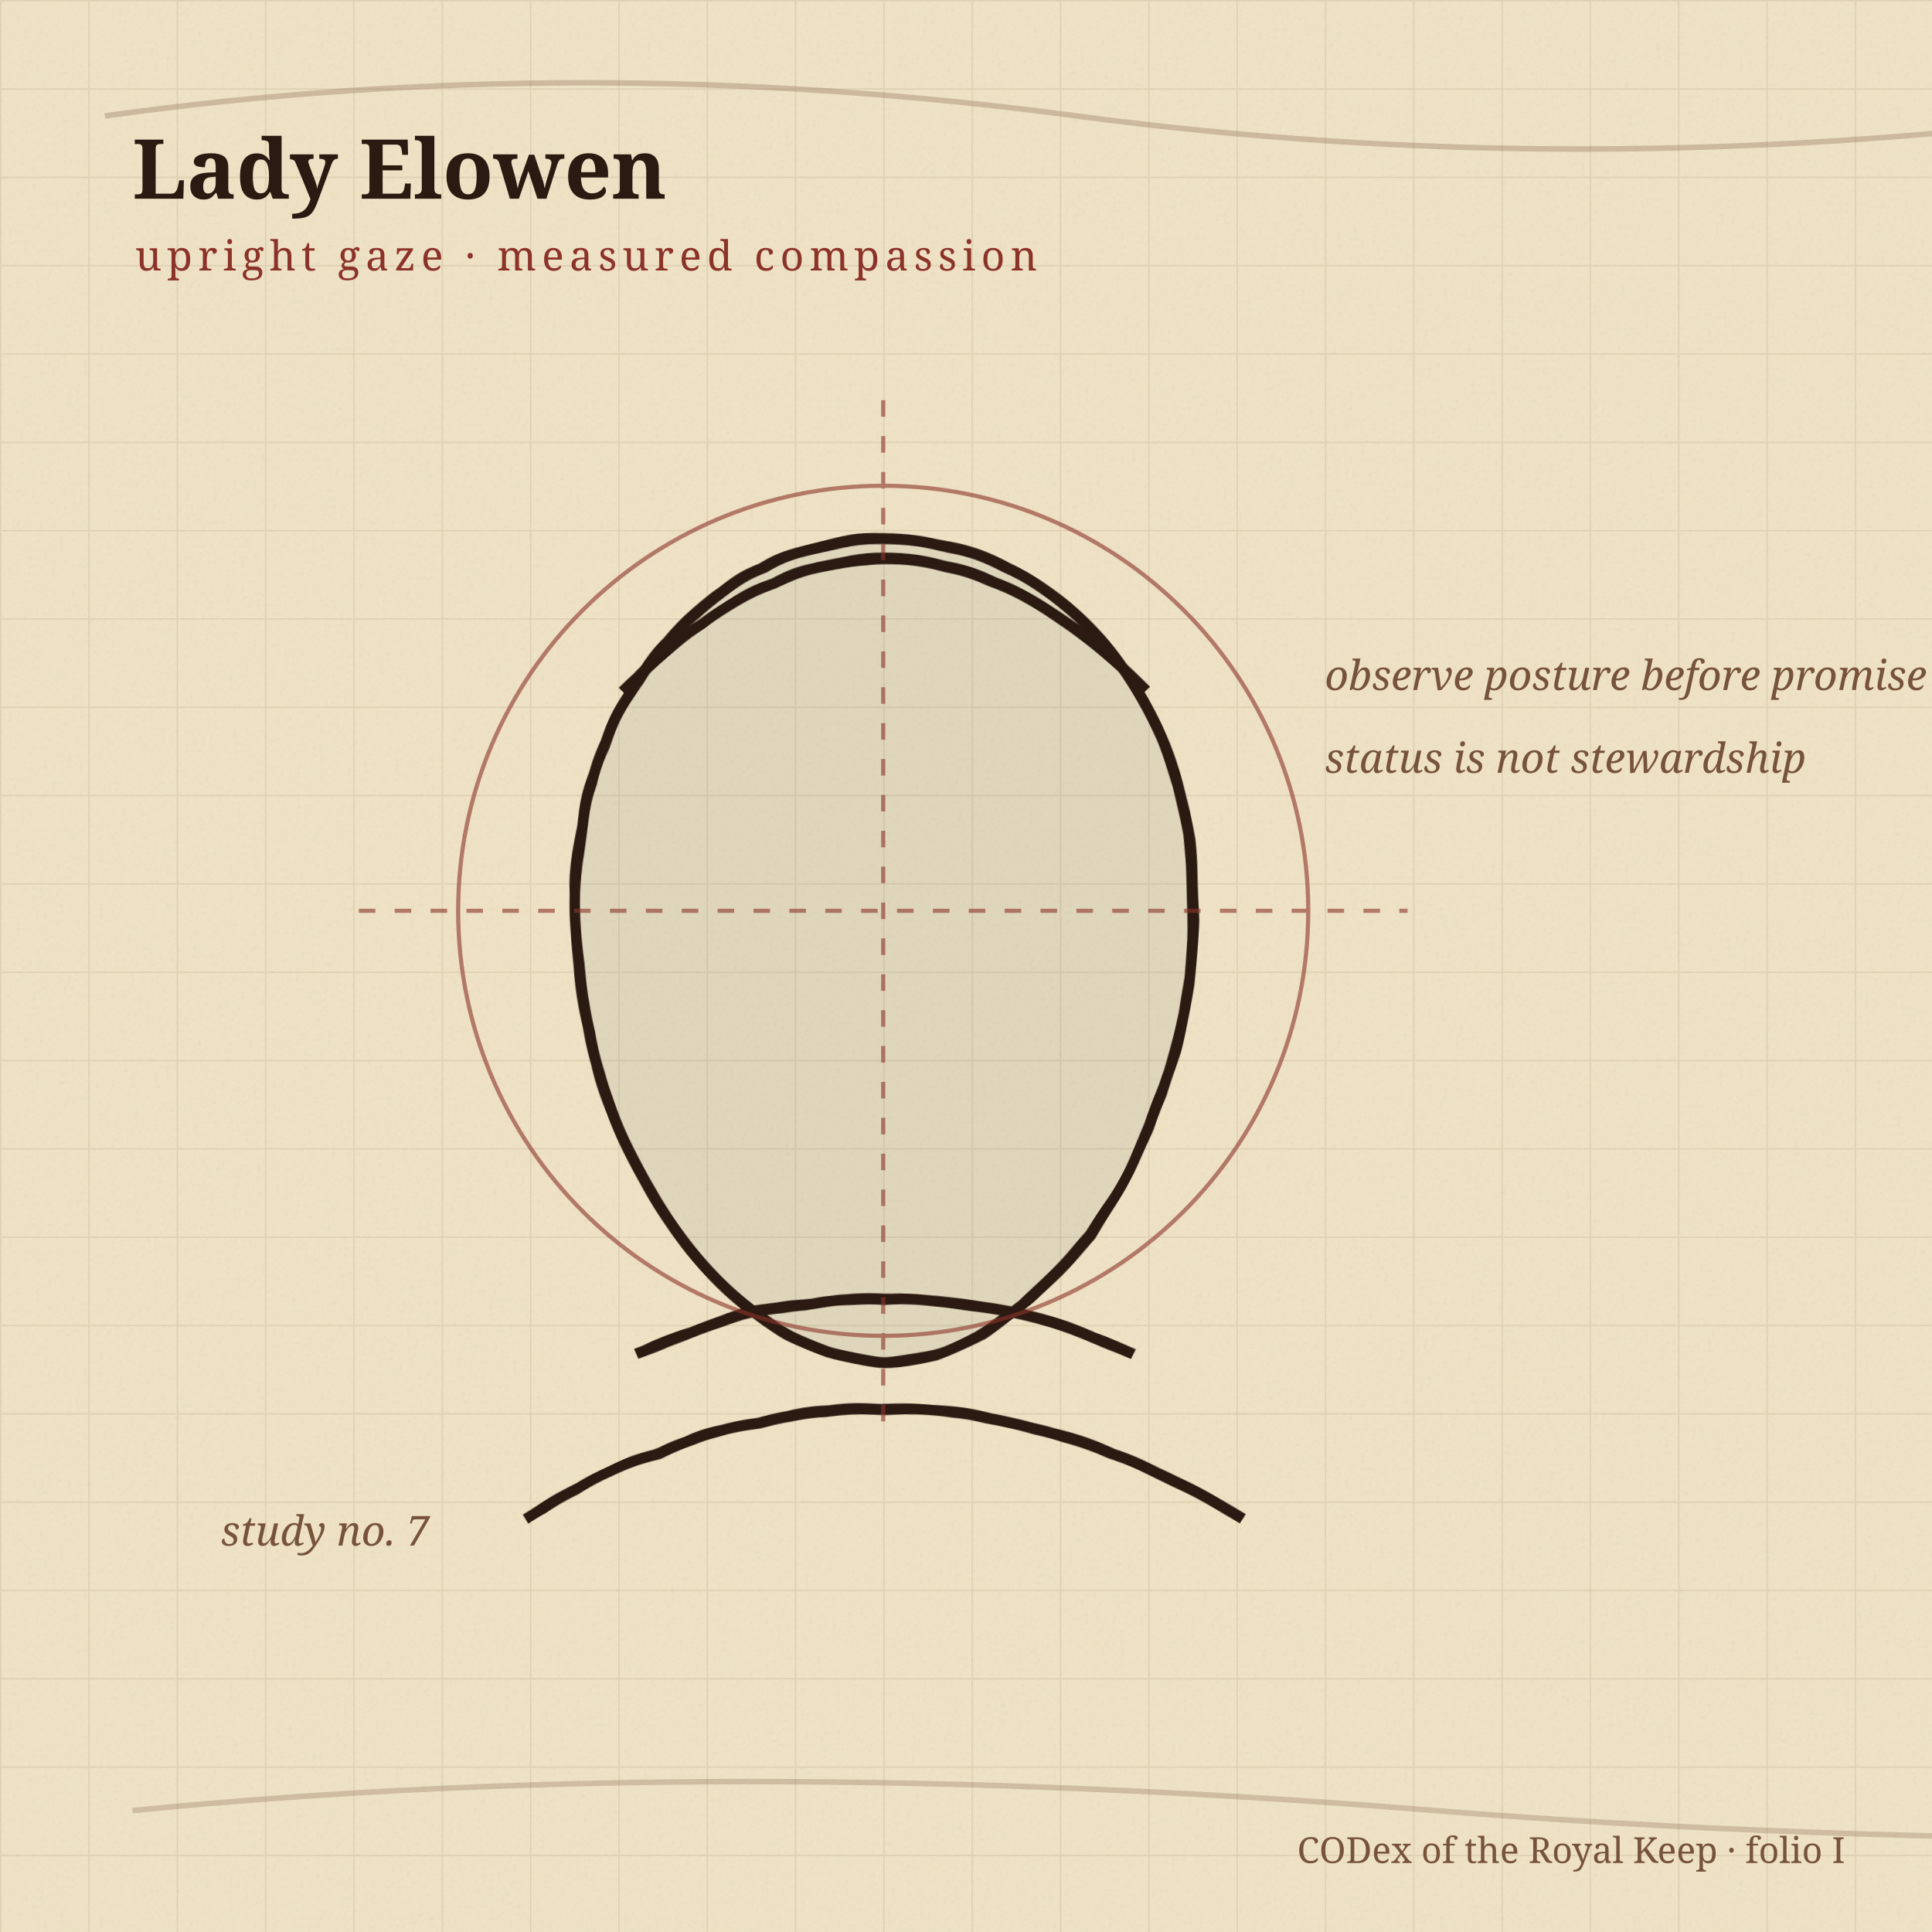
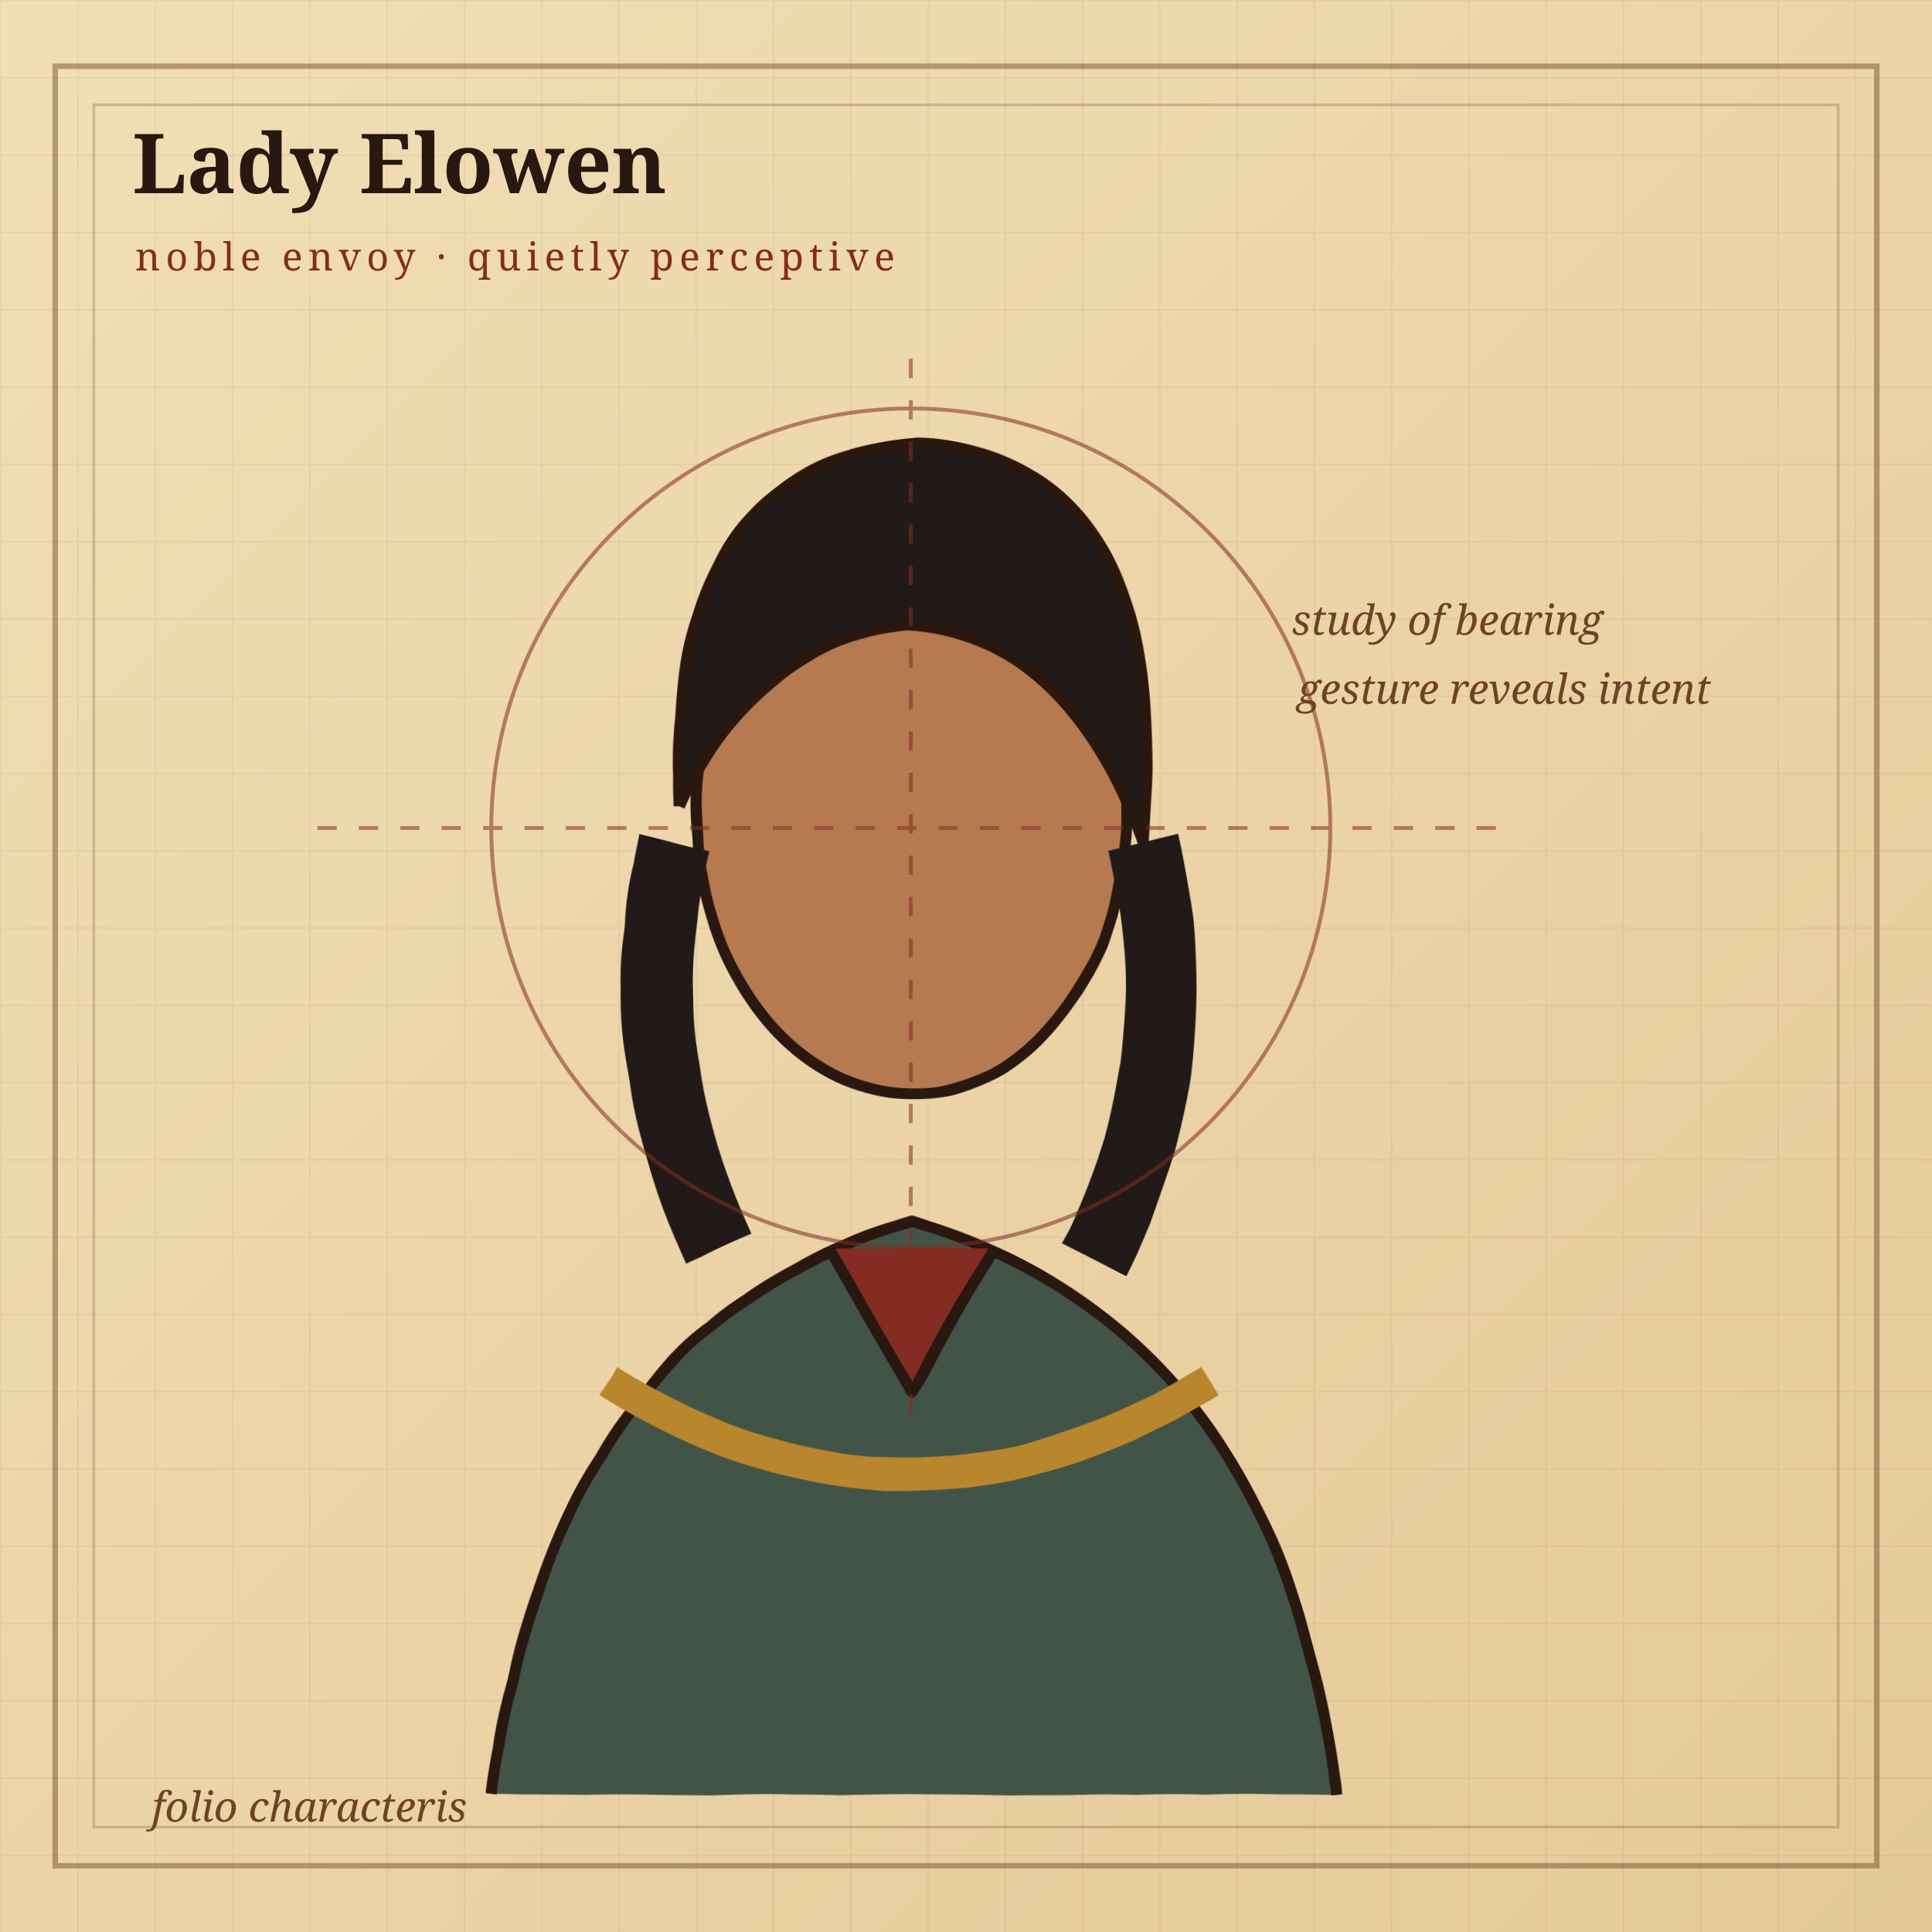
- <svg xmlns="http://www.w3.org/2000/svg" viewBox="0 0 700 700" role="img" aria-labelledby="t d">
+ <svg xmlns="http://www.w3.org/2000/svg" viewBox="0 0 700 700" role="img">
  <defs>
-     <filter id="paper">
-       <feTurbulence baseFrequency=".7" numOctaves="3" seed="7" type="fractalNoise" result="n" />
-       <feColorMatrix in="n" type="saturate" values="0" />
-       <feComponentTransfer>
-         <feFuncA type="table" tableValues="0 .13" />
-       </feComponentTransfer>
+     <linearGradient id="paper" x1="0" y1="0" x2="1" y2="1">
+       <stop stop-color="#f2dfb7" />
+       <stop offset="1" stop-color="#e5c998" />
+     </linearGradient>
+     <filter id="rough">
+       <feTurbulence baseFrequency=".018" numOctaves="2" seed="6" result="n" />
+       <feDisplacementMap in="SourceGraphic" in2="n" scale="1.2" />
    </filter>
-     <filter id="rough">
-       <feTurbulence baseFrequency=".025" numOctaves="2" seed="4" result="n" />
-       <feDisplacementMap in="SourceGraphic" in2="n" scale="1.6" />
+     <pattern id="grain" width="28" height="28" patternUnits="userSpaceOnUse">
+       <path d="M28 0H0V28" fill="none" stroke="#6d4326" stroke-opacity=".07" />
+     </pattern>
+     <filter id="shadow">
+       <feDropShadow dx="0" dy="5" stdDeviation="5" flood-opacity=".25" />
    </filter>
-     <pattern id="grid" width="32" height="32" patternUnits="userSpaceOnUse">
-       <path d="M32 0H0V32" fill="none" stroke="#76533a" stroke-opacity=".12" stroke-width="1" />
-     </pattern>
-     <pattern id="hatch" width="9" height="9" patternUnits="userSpaceOnUse" patternTransform="rotate(18)">
-       <line x1="0" y1="0" x2="0" y2="9" stroke="#76533a" stroke-opacity=".18" stroke-width="2" />
-     </pattern>
  </defs>
-   <rect width="100%" height="100%" fill="#efe2c4" />
-   <rect width="100%" height="100%" fill="url(#grid)" />
-   <rect width="100%" height="100%" filter="url(#paper)" opacity=".6" />
-   <path d="M38 42 Q210 18 390 42 T760 42 T1162 42" fill="none" stroke="#76533a" stroke-opacity=".28" stroke-width="2" />
-   <path d="M48 656 Q260 635 520 656 T1150 656" fill="none" stroke="#76533a" stroke-opacity=".25" stroke-width="2" />
-   <g transform="translate(0 10)" filter="url(#rough)" stroke="#2a1a12" stroke-width="4" fill="none">
-     <path d="M320 185c-64 0-112 58-112 132 0 92 58 166 112 166s112-74 112-166c0-74-48-132-112-132z" fill="#49646b" fill-opacity=".09" />M175 600q40-130 145-130t145 130z<path d="M225 240q95-96 190 0" />
-     <path d="M230 480q90-40 180 0" />
-     <path d="M190 540q130-80 260 0" />
+   <rect width="700" height="700" fill="url(#paper)" />
+   <rect width="700" height="700" fill="url(#grain)" />
+   <path d="M20 24H680V676H20Z" fill="none" stroke="#6d4326" stroke-width="2" opacity=".45" />
+   <path d="M34 38H666V662H34Z" fill="none" stroke="#6d4326" stroke-width="1" opacity=".25" />
+   <text x="48" y="70" font-family="Georgia,serif" font-size="30" font-weight="700" fill="#28180f">Lady Elowen</text>
+   <text x="49" y="98" font-family="Georgia,serif" font-size="14" letter-spacing="2" fill="#842c22">noble envoy · quietly perceptive</text>
+   <g filter="url(#rough)" stroke="#28180f" stroke-width="4" stroke-linejoin="round">
+     <path d="M178 650q21-169 152-208q134 40 154 208" fill="#425447" />
+     <path d="M220 500q108 68 218 0" fill="none" stroke="#b8862d" stroke-width="12" />
+     <path d="M300 452l30 52l30-52" fill="#842c22" />
+     <ellipse cx="330" cy="294" rx="78" ry="102" fill="#b77950" />
+     <path d="M246 292q-6-125 86-132q94 6 82 145q-28-76-86-79q-55 7-82 66" fill="#211a18" />
+     <path d="M244 305q-18 74 16 147M414 305q19 78-18 151" fill="none" stroke="#211a18" stroke-width="26" />
  </g>
-   <g stroke="#8c3329" stroke-width="1.5" opacity=".6" fill="none">
-     <circle cx="320" cy="330" r="154" />
-     <path d="M130 330h380M320 145v370" stroke-dasharray="6 7" />
+   <g fill="none" stroke="#842c22" stroke-width="1.4" opacity=".55">
+     <circle cx="330" cy="300" r="152" />
+     <path d="M115 300h430M330 130v385" stroke-dasharray="7 8" />
  </g>
-   <g fill="#76533a" font-family="Georgia,serif" font-size="15" font-style="italic">
-     <text x="480" y="250">observe posture before promise</text>
-     <text x="480" y="280">status is not stewardship</text>
-     <text x="80" y="560">study no. 7</text>
+   <g fill="#6d4326" font-family="Georgia,serif" font-style="italic" font-size="15">
+     <text x="468" y="230">study of bearing</text>
+     <text x="470" y="255">gesture reveals intent</text>
+     <text x="55" y="660">folio characteris</text>
  </g>
-   <text x="48" y="72" font-family="Georgia,serif" font-size="30" font-weight="700" fill="#2a1a12">Lady Elowen</text>
-   <text x="49" y="98" font-family="Georgia,serif" font-size="15" letter-spacing="2" fill="#8c3329">upright gaze · measured compassion</text>
-   <text x="470" y="675" font-family="Georgia,serif" font-size="13" fill="#76533a">CODex of the Royal Keep · folio I</text>
</svg>
